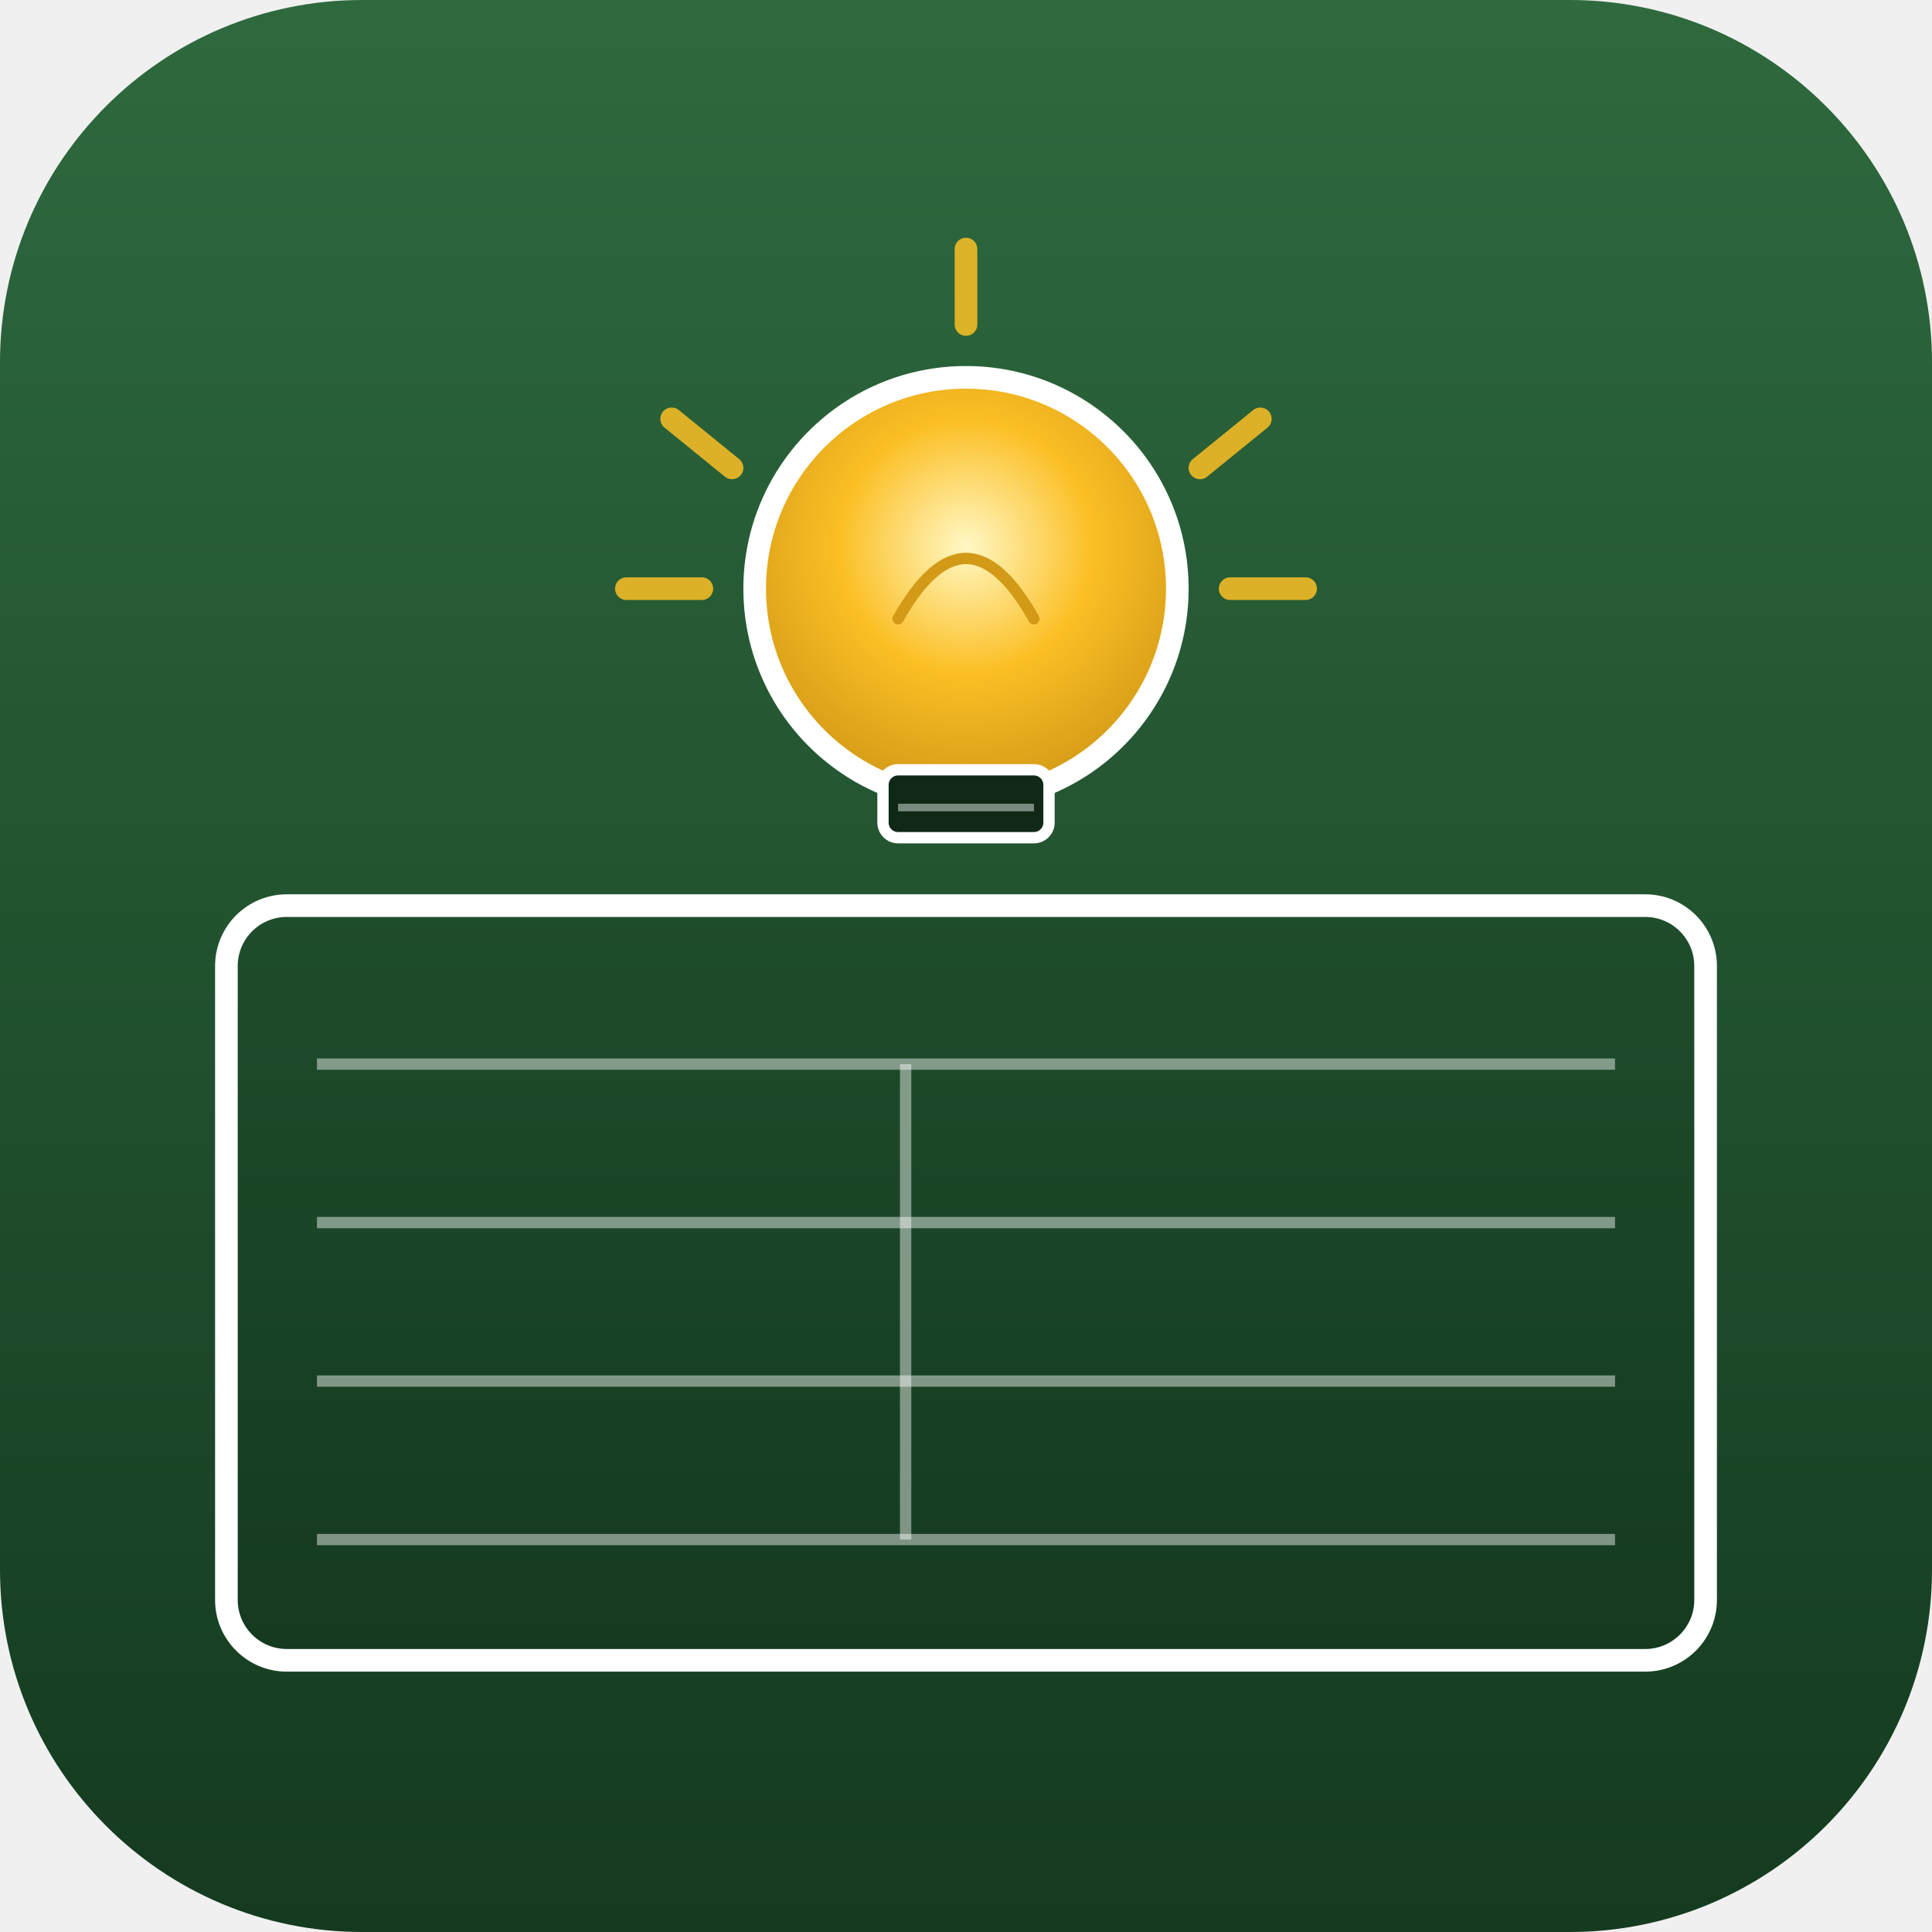
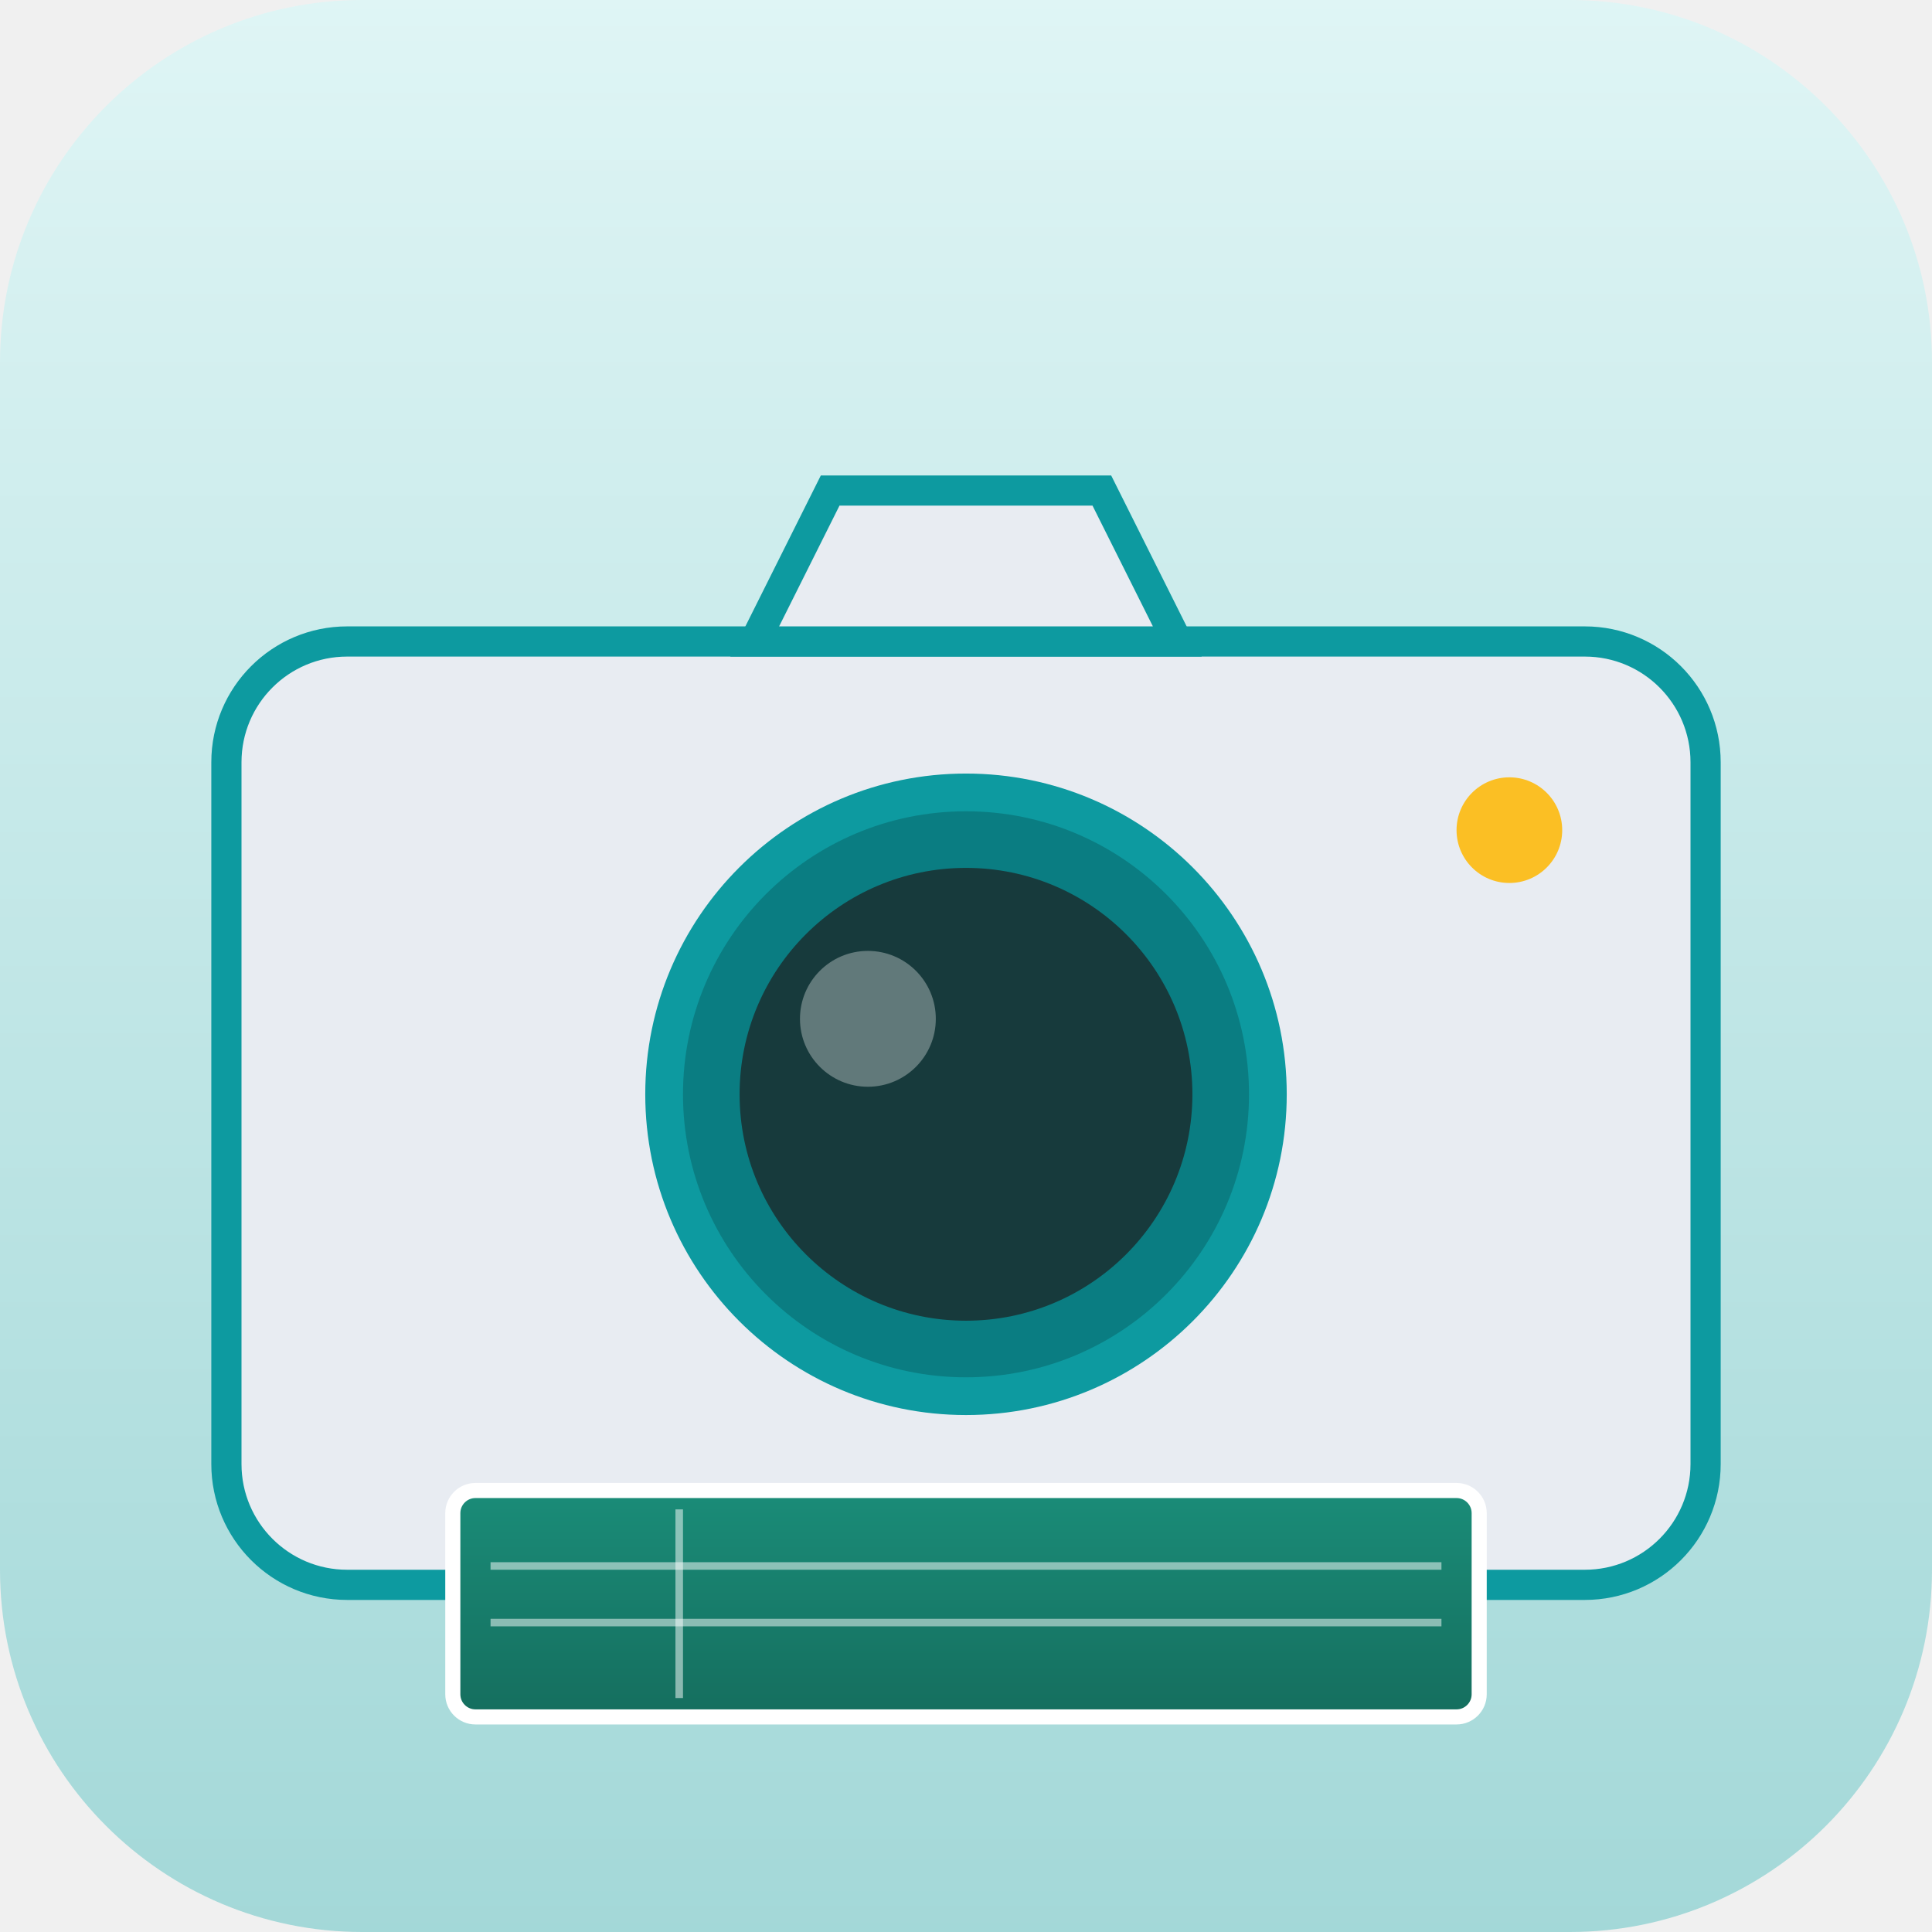
<svg xmlns="http://www.w3.org/2000/svg" viewBox="0 0 512 512" width="512" height="512">
  <defs>
    <linearGradient id="bg" x1="0" y1="0" x2="0" y2="1">
-       <stop offset="0" stop-color="#2e6a3e" />
-       <stop offset="1" stop-color="#143a1f" />
+       <stop offset="0" stop-color="#dff5f5" />
+       <stop offset="1" stop-color="#a3d8d8" />
    </linearGradient>
    <linearGradient id="board" x1="0" y1="0" x2="0" y2="1">
-       <stop offset="0" stop-color="#1e4d2b" />
-       <stop offset="1" stop-color="#143a1f" />
+       <stop offset="0" stop-color="#1a8c78" />
+       <stop offset="1" stop-color="#156e5e" />
    </linearGradient>
-     <radialGradient id="bulb" cx="0.5" cy="0.4" r="0.6">
-       <stop offset="0" stop-color="#fff8c5" />
-       <stop offset="0.5" stop-color="#fbbf24" />
-       <stop offset="1" stop-color="#d39a17" />
-     </radialGradient>
  </defs>
  <rect x="0" y="0" width="512" height="512" rx="96" fill="url(#bg)" />
  <g>
-     <rect x="60" y="240" width="392" height="200" rx="16" fill="url(#board)" stroke="#ffffff" stroke-width="6" />
-     <line x1="84" y1="282" x2="428" y2="282" stroke="rgba(255,255,255,0.45)" stroke-width="3" />
-     <line x1="84" y1="324" x2="428" y2="324" stroke="rgba(255,255,255,0.45)" stroke-width="3" />
-     <line x1="84" y1="366" x2="428" y2="366" stroke="rgba(255,255,255,0.45)" stroke-width="3" />
-     <line x1="84" y1="408" x2="428" y2="408" stroke="rgba(255,255,255,0.45)" stroke-width="3" />
-     <line x1="240" y1="282" x2="240" y2="408" stroke="rgba(255,255,255,0.45)" stroke-width="3" />
+     <rect x="60" y="170" width="392" height="250" rx="32" fill="#e8ecf2" stroke="#0d9aa0" stroke-width="8" />
+     <path d="M 200 170 L 220 130 L 292 130 L 312 170 Z" fill="#e8ecf2" stroke="#0d9aa0" stroke-width="8" />
+     <circle cx="256" cy="290" r="85" fill="#0d9aa0" />
+     <circle cx="256" cy="290" r="75" fill="#0a7d82" />
+     <circle cx="256" cy="290" r="60" fill="#173a3c" />
+     <circle cx="230" cy="270" r="18" fill="rgba(255,255,255,0.32)" />
+     <circle cx="400" cy="220" r="14" fill="#fbbf24" />
  </g>
-   <g transform="translate(256, 156)">
-     <g stroke="#fbbf24" stroke-width="6" stroke-linecap="round" opacity="0.85">
-       <line x1="0" y1="-90" x2="0" y2="-70" />
-       <line x1="-78" y1="-45" x2="-62" y2="-32" />
-       <line x1="78" y1="-45" x2="62" y2="-32" />
-       <line x1="-90" y1="0" x2="-70" y2="0" />
-       <line x1="90" y1="0" x2="70" y2="0" />
-     </g>
-     <circle cx="0" cy="0" r="56" fill="url(#bulb)" stroke="#ffffff" stroke-width="6" />
-     <path d="M -18 8 Q 0 -24 18 8" fill="none" stroke="#d39a17" stroke-width="3" stroke-linecap="round" />
-     <rect x="-22" y="48" width="44" height="18" rx="4" fill="#0f2916" stroke="#ffffff" stroke-width="3" />
-     <line x1="-18" y1="58" x2="18" y2="58" stroke="rgba(255,255,255,0.45)" stroke-width="2" />
+   <g>
+     <rect x="120" y="395" width="272" height="60" rx="6" fill="url(#board)" stroke="#fff" stroke-width="4" />
+     <line x1="130" y1="415" x2="382" y2="415" stroke="rgba(255,255,255,0.5)" stroke-width="2" />
+     <line x1="130" y1="430" x2="382" y2="430" stroke="rgba(255,255,255,0.5)" stroke-width="2" />
+     <line x1="180" y1="400" x2="180" y2="450" stroke="rgba(255,255,255,0.5)" stroke-width="2" />
  </g>
</svg>
